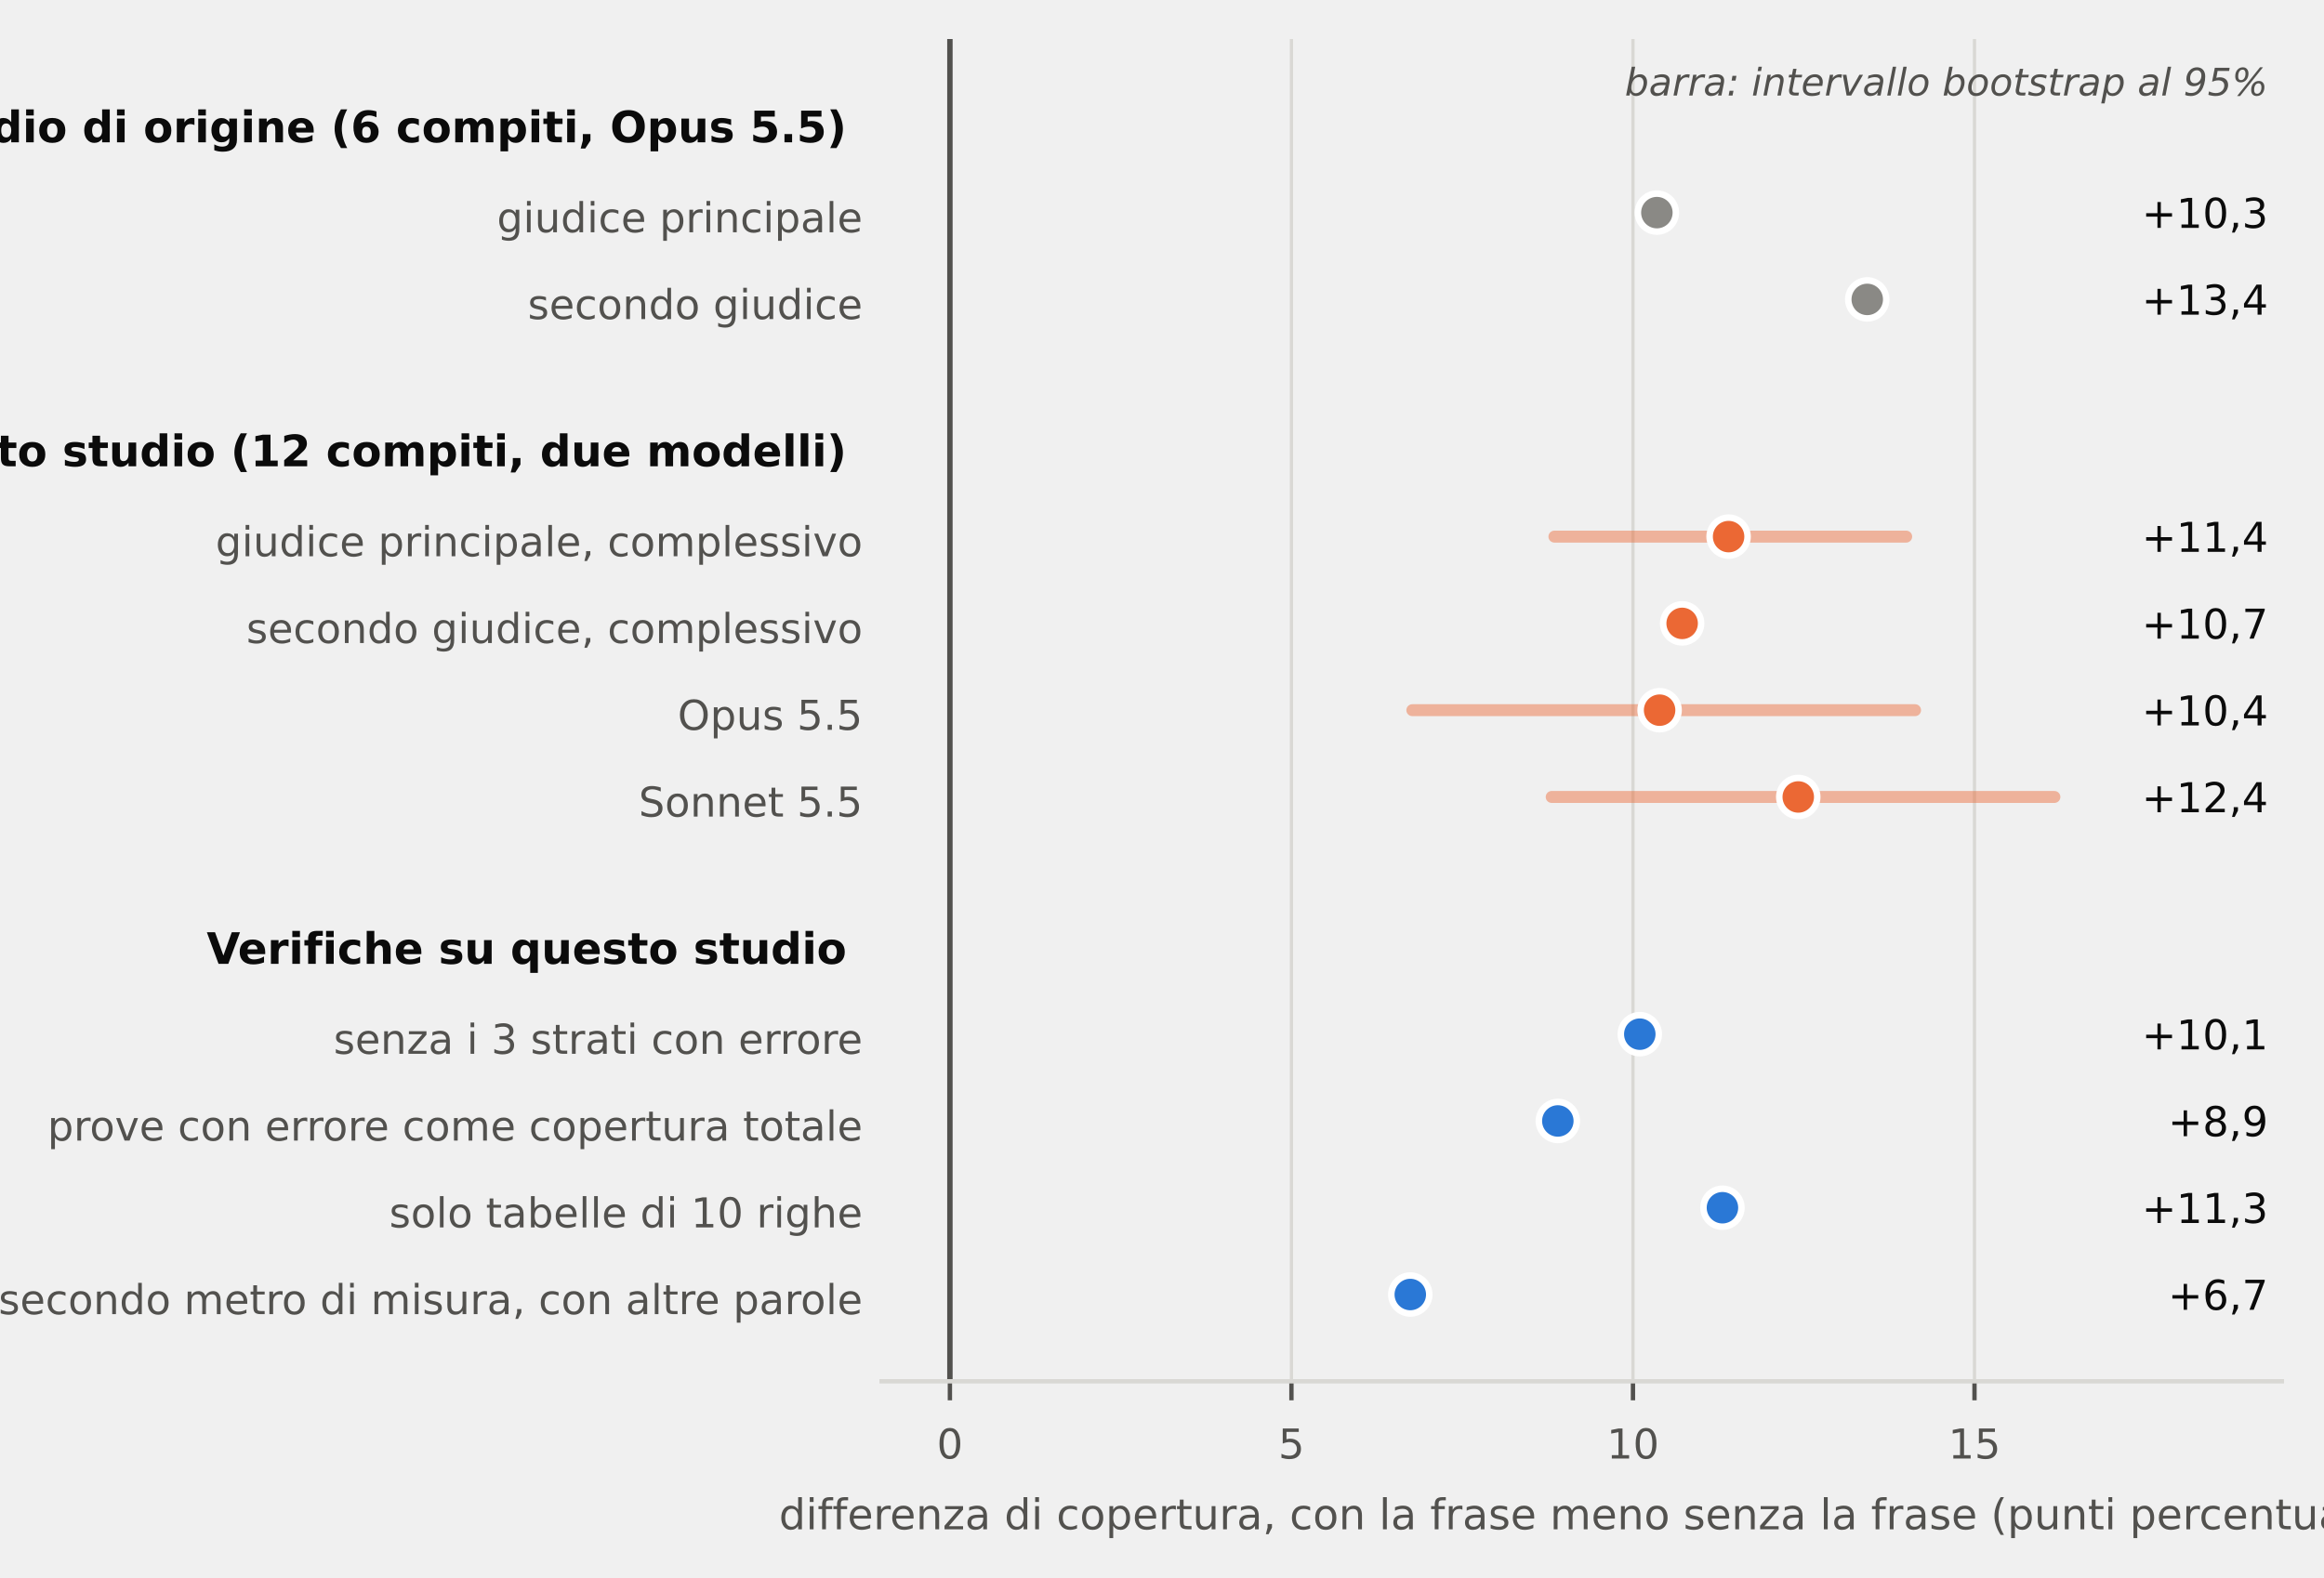
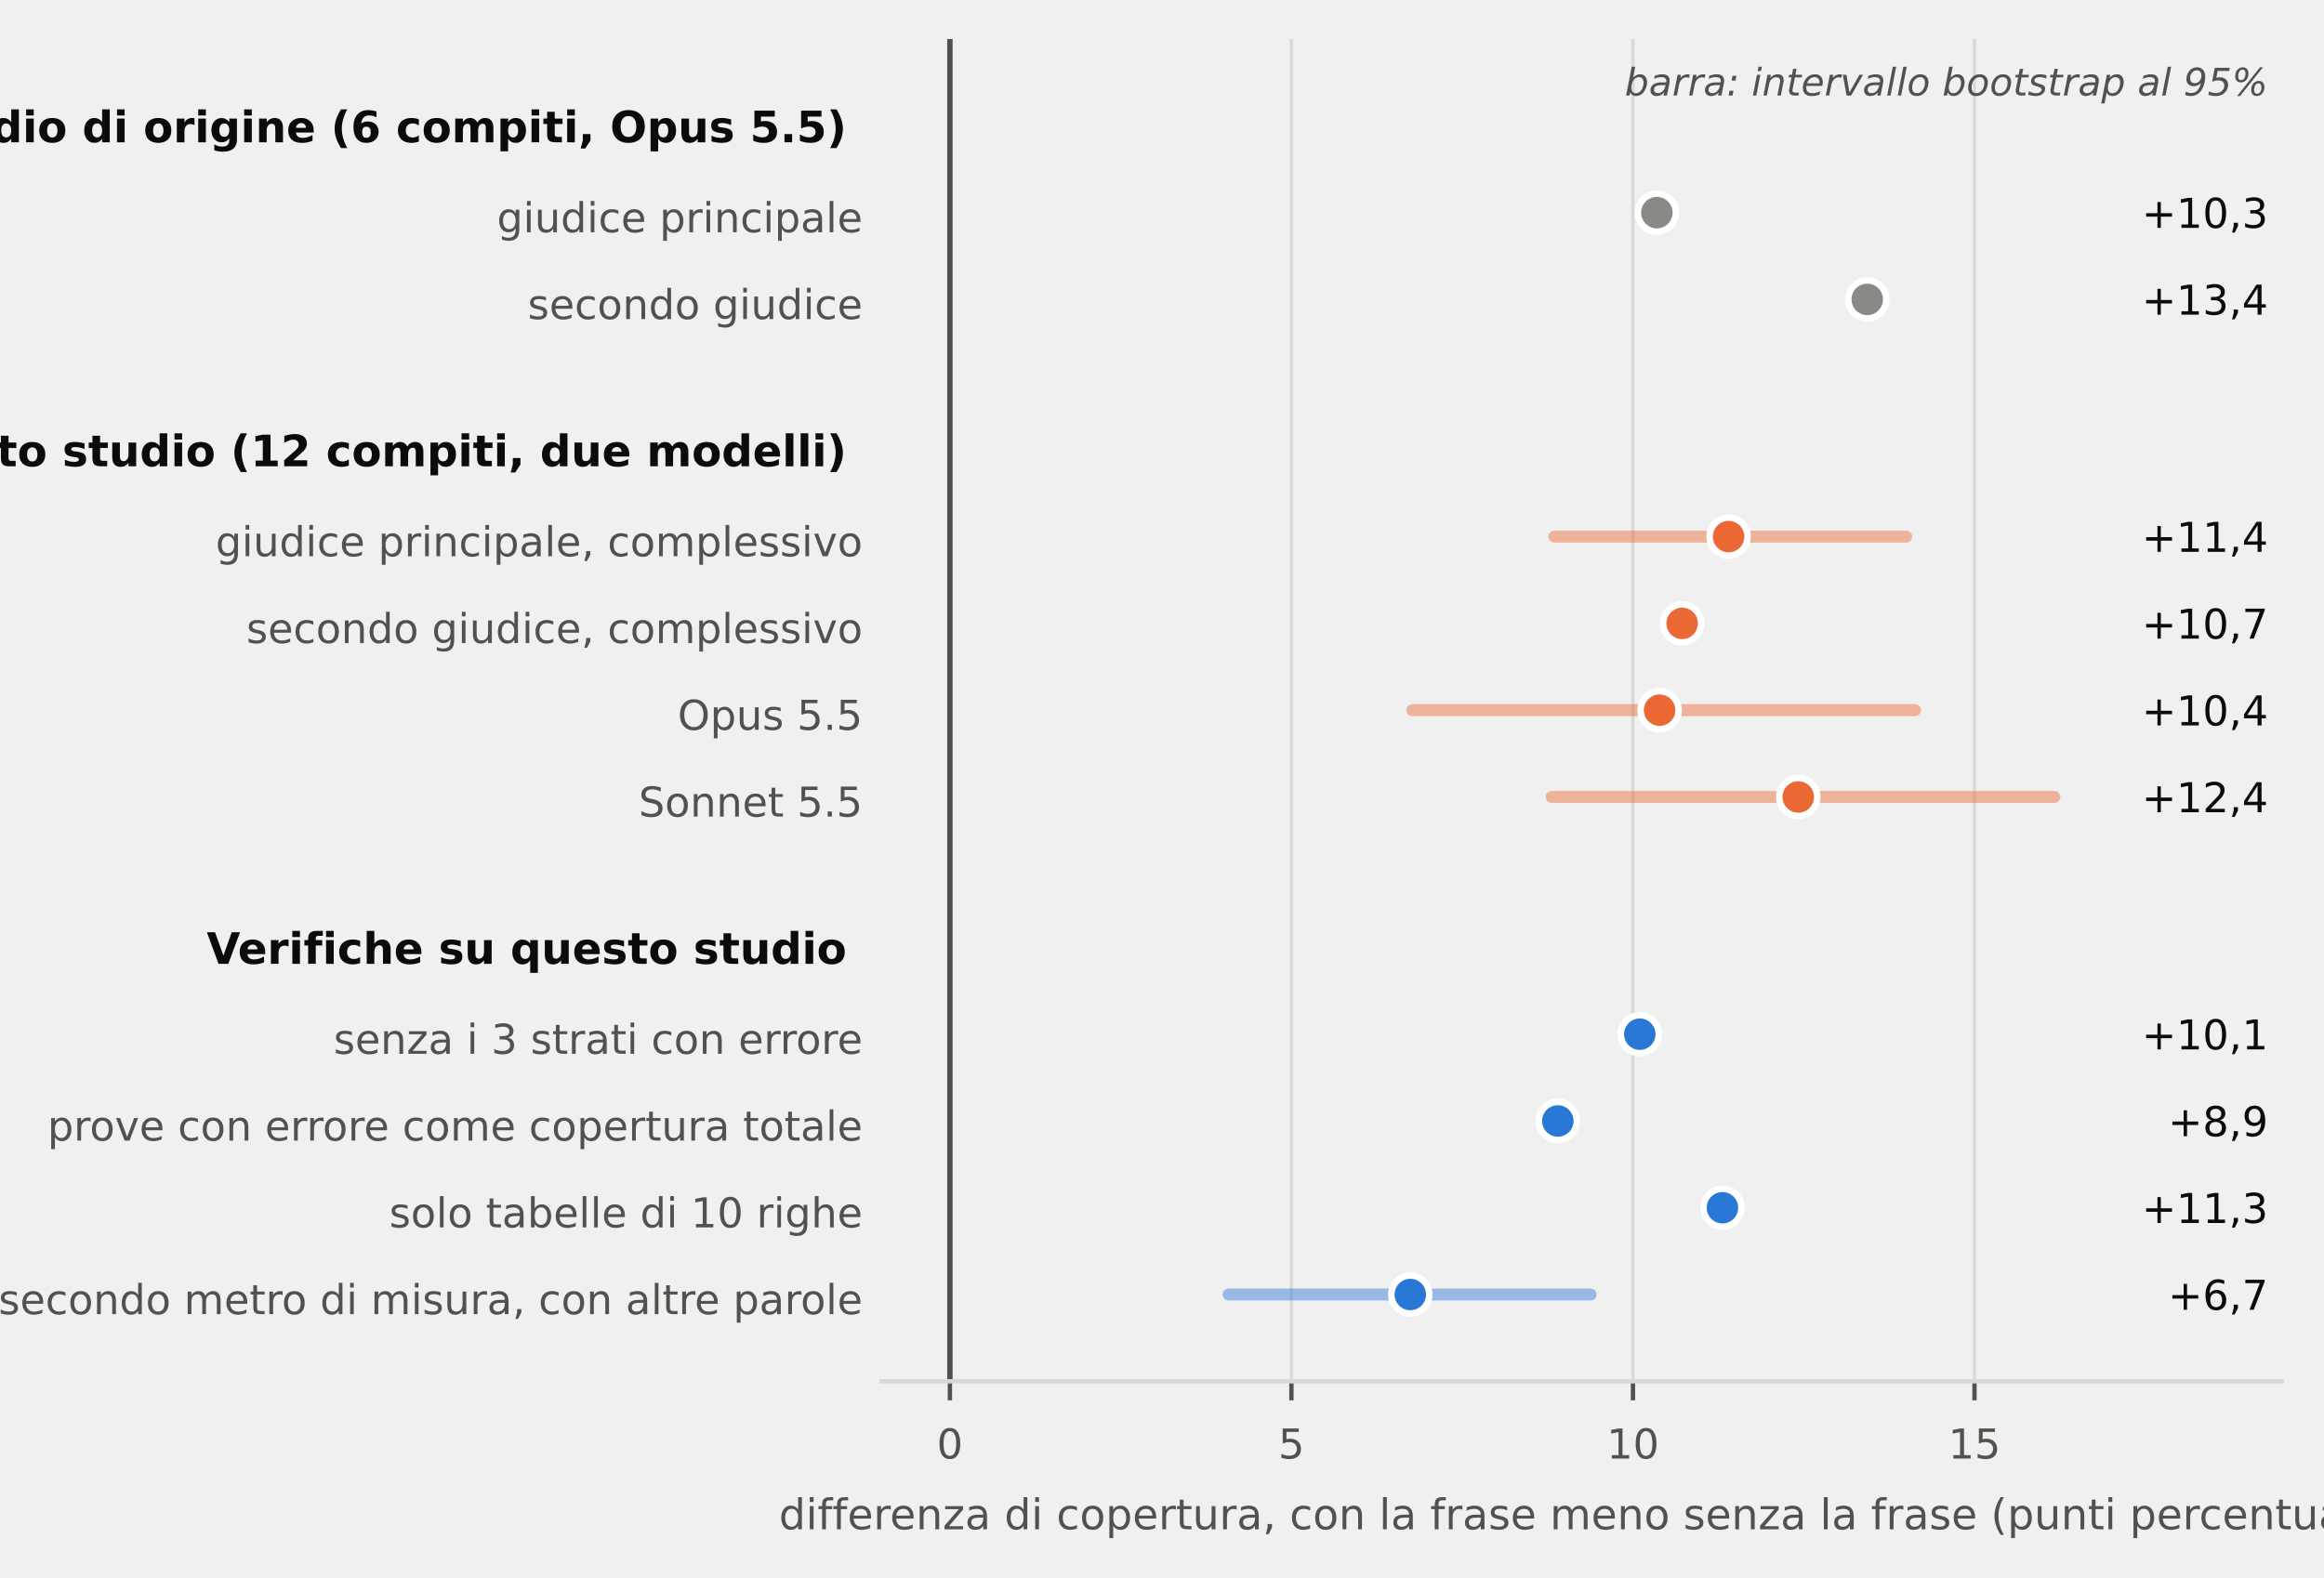
<svg xmlns="http://www.w3.org/2000/svg" xmlns:xlink="http://www.w3.org/1999/xlink" width="428.28pt" height="290.769pt" viewBox="0 0 428.28 290.769" version="1.1">
  <defs>
    <style type="text/css">*{stroke-linejoin: round; stroke-linecap: butt}</style>
  </defs>
  <g id="figure_1">
    <g id="patch_1">
      <path d="M -0 290.769  L 428.28 290.769  L 428.28 0  L -0 0  L -0 290.769  z " style="fill: none" />
    </g>
    <g id="axes_1">
      <g id="patch_2">
        <path d="M 162.467 254.628  L 420.515 254.628  L 420.515 7.2  L 162.467 7.2  L 162.467 254.628  z " style="fill: none" />
      </g>
      <g id="matplotlib.axis_1">
        <g id="xtick_1">
          <g id="line2d_1">
            <path d="M 175.055 254.628  L 175.055 7.2  " clip-path="url(#pf8d4826b38)" style="fill: none; stroke: #d9d8d4; stroke-width: 0.6; stroke-linecap: square" />
          </g>
          <g id="line2d_2">
            <defs>
              <path id="m76695bbce8" d="M 0 0  L 0 3.5  " style="stroke: #52514e; stroke-width: 0.8" />
            </defs>
            <g>
              <use xlink:href="#m76695bbce8" x="175.055" y="254.628" style="fill: #52514e; stroke: #52514e; stroke-width: 0.8" />
            </g>
          </g>
          <g id="text_1">
            <text style="font-size: 7.6px; font-family: 'Helvetica Neue', 'DejaVu Sans'; text-anchor: middle; fill: #52514e" x="175.055" y="268.863" transform="rotate(-0 175.0552 268.8632)">0</text>
          </g>
        </g>
        <g id="xtick_2">
          <g id="line2d_3">
            <path d="M 237.994 254.628  L 237.994 7.2  " clip-path="url(#pf8d4826b38)" style="fill: none; stroke: #d9d8d4; stroke-width: 0.6; stroke-linecap: square" />
          </g>
          <g id="line2d_4">
            <g>
              <use xlink:href="#m76695bbce8" x="237.994" y="254.628" style="fill: #52514e; stroke: #52514e; stroke-width: 0.8" />
            </g>
          </g>
          <g id="text_2">
            <text style="font-size: 7.6px; font-family: 'Helvetica Neue', 'DejaVu Sans'; text-anchor: middle; fill: #52514e" x="237.994" y="268.863" transform="rotate(-0 237.9937 268.8632)">5</text>
          </g>
        </g>
        <g id="xtick_3">
          <g id="line2d_5">
            <path d="M 300.932 254.628  L 300.932 7.2  " clip-path="url(#pf8d4826b38)" style="fill: none; stroke: #d9d8d4; stroke-width: 0.6; stroke-linecap: square" />
          </g>
          <g id="line2d_6">
            <g>
              <use xlink:href="#m76695bbce8" x="300.932" y="254.628" style="fill: #52514e; stroke: #52514e; stroke-width: 0.8" />
            </g>
          </g>
          <g id="text_3">
            <text style="font-size: 7.6px; font-family: 'Helvetica Neue', 'DejaVu Sans'; text-anchor: middle; fill: #52514e" x="300.932" y="268.863" transform="rotate(-0 300.9322 268.8632)">10</text>
          </g>
        </g>
        <g id="xtick_4">
          <g id="line2d_7">
            <path d="M 363.871 254.628  L 363.871 7.2  " clip-path="url(#pf8d4826b38)" style="fill: none; stroke: #d9d8d4; stroke-width: 0.6; stroke-linecap: square" />
          </g>
          <g id="line2d_8">
            <g>
              <use xlink:href="#m76695bbce8" x="363.871" y="254.628" style="fill: #52514e; stroke: #52514e; stroke-width: 0.8" />
            </g>
          </g>
          <g id="text_4">
            <text style="font-size: 7.6px; font-family: 'Helvetica Neue', 'DejaVu Sans'; text-anchor: middle; fill: #52514e" x="363.871" y="268.863" transform="rotate(-0 363.8708 268.8632)">15</text>
          </g>
        </g>
        <g id="text_5">
          <text style="font-size: 7.8px; font-family: 'Helvetica Neue', 'DejaVu Sans'; text-anchor: middle; fill: #52514e" x="291.491" y="281.908" transform="rotate(-0 291.4914 281.9076)">differenza di copertura, con la frase meno senza la frase (punti percentuali)</text>
        </g>
      </g>
      <g id="matplotlib.axis_2">
        <g id="ytick_1">
          <g id="line2d_9" />
          <g id="text_6">
            <text style="font-size: 7.6px; font-family: 'Helvetica Neue', 'DejaVu Sans'; text-anchor: end; fill: #52514e" x="158.967" y="42.813" transform="rotate(-0 158.9675 42.8126)">giudice principale</text>
          </g>
        </g>
        <g id="ytick_2">
          <g id="line2d_10" />
          <g id="text_7">
            <text style="font-size: 7.6px; font-family: 'Helvetica Neue', 'DejaVu Sans'; text-anchor: end; fill: #52514e" x="158.967" y="58.81" transform="rotate(-0 158.9675 58.8101)">secondo giudice</text>
          </g>
        </g>
        <g id="ytick_3">
          <g id="line2d_11" />
          <g id="text_8">
            <text style="font-size: 7.6px; font-family: 'Helvetica Neue', 'DejaVu Sans'; text-anchor: end; fill: #52514e" x="158.967" y="102.537" transform="rotate(-0 158.9675 102.5366)">giudice principale, complessivo</text>
          </g>
        </g>
        <g id="ytick_4">
          <g id="line2d_12" />
          <g id="text_9">
            <text style="font-size: 7.6px; font-family: 'Helvetica Neue', 'DejaVu Sans'; text-anchor: end; fill: #52514e" x="158.967" y="118.534" transform="rotate(-0 158.9675 118.5341)">secondo giudice, complessivo</text>
          </g>
        </g>
        <g id="ytick_5">
          <g id="line2d_13" />
          <g id="text_10">
            <text style="font-size: 7.6px; font-family: 'Helvetica Neue', 'DejaVu Sans'; text-anchor: end; fill: #52514e" x="158.967" y="134.532" transform="rotate(-0 158.9675 134.5316)">Opus 5.5</text>
          </g>
        </g>
        <g id="ytick_6">
          <g id="line2d_14" />
          <g id="text_11">
            <text style="font-size: 7.6px; font-family: 'Helvetica Neue', 'DejaVu Sans'; text-anchor: end; fill: #52514e" x="158.967" y="150.529" transform="rotate(-0 158.9675 150.5291)">Sonnet 5.5</text>
          </g>
        </g>
        <g id="ytick_7">
          <g id="line2d_15" />
          <g id="text_12">
            <text style="font-size: 7.6px; font-family: 'Helvetica Neue', 'DejaVu Sans'; text-anchor: end; fill: #52514e" x="158.967" y="194.256" transform="rotate(-0 158.9675 194.2556)">senza i 3 strati con errore</text>
          </g>
        </g>
        <g id="ytick_8">
          <g id="line2d_16" />
          <g id="text_13">
            <text style="font-size: 7.6px; font-family: 'Helvetica Neue', 'DejaVu Sans'; text-anchor: end; fill: #52514e" x="158.967" y="210.253" transform="rotate(-0 158.9675 210.2531)">prove con errore come copertura totale</text>
          </g>
        </g>
        <g id="ytick_9">
          <g id="line2d_17" />
          <g id="text_14">
            <text style="font-size: 7.6px; font-family: 'Helvetica Neue', 'DejaVu Sans'; text-anchor: end; fill: #52514e" x="158.967" y="226.251" transform="rotate(-0 158.9675 226.2506)">solo tabelle di 10 righe</text>
          </g>
        </g>
        <g id="ytick_10">
          <g id="line2d_18" />
          <g id="text_15">
            <text style="font-size: 7.6px; font-family: 'Helvetica Neue', 'DejaVu Sans'; text-anchor: end; fill: #52514e" x="158.967" y="242.248" transform="rotate(-0 158.9675 242.2481)">secondo metro di misura, con altre parole</text>
          </g>
        </g>
      </g>
      <g id="line2d_19">
        <defs>
          <path id="m700294fc83" d="M 0 3.5  C 0.928 3.5 1.819 3.131 2.475 2.475  C 3.131 1.819 3.5 0.928 3.5 0  C 3.5 -0.928 3.131 -1.819 2.475 -2.475  C 1.819 -3.131 0.928 -3.5 0 -3.5  C -0.928 -3.5 -1.819 -3.131 -2.475 -2.475  C -3.131 -1.819 -3.5 -0.928 -3.5 0  C -3.5 0.928 -3.131 1.819 -2.475 2.475  C -1.819 3.131 -0.928 3.5 0 3.5  z " style="stroke: #ffffff; stroke-width: 1.2" />
        </defs>
        <g clip-path="url(#pf8d4826b38)">
          <use xlink:href="#m700294fc83" x="305.338" y="39.195" style="fill: #8a8985; stroke: #ffffff; stroke-width: 1.2" />
        </g>
      </g>
      <g id="line2d_20">
        <g clip-path="url(#pf8d4826b38)">
          <use xlink:href="#m700294fc83" x="344.108" y="55.193" style="fill: #8a8985; stroke: #ffffff; stroke-width: 1.2" />
        </g>
      </g>
      <g id="line2d_21">
        <path d="M 286.456 98.919  L 351.283 98.919  " clip-path="url(#pf8d4826b38)" style="fill: none; stroke: #eb6834; stroke-opacity: 0.45; stroke-width: 2.2; stroke-linecap: round" />
      </g>
      <g id="line2d_22">
        <defs>
          <path id="mebd650de02" d="M 0 3.5  C 0.928 3.5 1.819 3.131 2.475 2.475  C 3.131 1.819 3.5 0.928 3.5 0  C 3.5 -0.928 3.131 -1.819 2.475 -2.475  C 1.819 -3.131 0.928 -3.5 0 -3.5  C -0.928 -3.5 -1.819 -3.131 -2.475 -2.475  C -3.131 -1.819 -3.5 -0.928 -3.5 0  C -3.5 0.928 -3.131 1.819 -2.475 2.475  C -1.819 3.131 -0.928 3.5 0 3.5  z " style="stroke: #ffffff; stroke-width: 1.2" />
        </defs>
        <g clip-path="url(#pf8d4826b38)">
          <use xlink:href="#mebd650de02" x="318.555" y="98.919" style="fill: #eb6834; stroke: #ffffff; stroke-width: 1.2" />
        </g>
      </g>
      <g id="line2d_23">
        <g clip-path="url(#pf8d4826b38)">
          <use xlink:href="#mebd650de02" x="309.995" y="114.916" style="fill: #eb6834; stroke: #ffffff; stroke-width: 1.2" />
        </g>
      </g>
      <g id="line2d_24">
        <path d="M 260.274 130.914  L 352.919 130.914  " clip-path="url(#pf8d4826b38)" style="fill: none; stroke: #eb6834; stroke-opacity: 0.45; stroke-width: 2.2; stroke-linecap: round" />
      </g>
      <g id="line2d_25">
        <g clip-path="url(#pf8d4826b38)">
          <use xlink:href="#mebd650de02" x="305.841" y="130.914" style="fill: #eb6834; stroke: #ffffff; stroke-width: 1.2" />
        </g>
      </g>
      <g id="line2d_26">
        <path d="M 285.953 146.911  L 378.598 146.911  " clip-path="url(#pf8d4826b38)" style="fill: none; stroke: #eb6834; stroke-opacity: 0.45; stroke-width: 2.2; stroke-linecap: round" />
      </g>
      <g id="line2d_27">
        <g clip-path="url(#pf8d4826b38)">
          <use xlink:href="#mebd650de02" x="331.394" y="146.911" style="fill: #eb6834; stroke: #ffffff; stroke-width: 1.2" />
        </g>
      </g>
      <g id="line2d_28">
        <defs>
          <path id="m8c7ac39cb0" d="M 0 3.5  C 0.928 3.5 1.819 3.131 2.475 2.475  C 3.131 1.819 3.5 0.928 3.5 0  C 3.5 -0.928 3.131 -1.819 2.475 -2.475  C 1.819 -3.131 0.928 -3.5 0 -3.5  C -0.928 -3.5 -1.819 -3.131 -2.475 -2.475  C -3.131 -1.819 -3.5 -0.928 -3.5 0  C -3.5 0.928 -3.131 1.819 -2.475 2.475  C -1.819 3.131 -0.928 3.5 0 3.5  z " style="stroke: #ffffff; stroke-width: 1.2" />
        </defs>
        <g clip-path="url(#pf8d4826b38)">
          <use xlink:href="#m8c7ac39cb0" x="302.191" y="190.638" style="fill: #2a78d6; stroke: #ffffff; stroke-width: 1.2" />
        </g>
      </g>
      <g id="line2d_29">
        <g clip-path="url(#pf8d4826b38)">
          <use xlink:href="#m8c7ac39cb0" x="287.086" y="206.636" style="fill: #2a78d6; stroke: #ffffff; stroke-width: 1.2" />
        </g>
      </g>
      <g id="line2d_30">
        <g clip-path="url(#pf8d4826b38)">
          <use xlink:href="#m8c7ac39cb0" x="317.422" y="222.633" style="fill: #2a78d6; stroke: #ffffff; stroke-width: 1.2" />
        </g>
      </g>
      <g id="line2d_31">
+         <path d="M 226.413 238.631  L 293.128 238.631  " clip-path="url(#pf8d4826b38)" style="fill: none; stroke: #2a78d6; stroke-opacity: 0.45; stroke-width: 2.2; stroke-linecap: round" />
+       </g>
+       <g id="line2d_32">
        <g clip-path="url(#pf8d4826b38)">
          <use xlink:href="#m8c7ac39cb0" x="259.896" y="238.631" style="fill: #2a78d6; stroke: #ffffff; stroke-width: 1.2" />
        </g>
      </g>
-       <g id="line2d_32">
+       <g id="line2d_33">
        <path d="M 175.055 254.628  L 175.055 7.2  " clip-path="url(#pf8d4826b38)" style="fill: none; stroke: #52514e; stroke-linecap: square" />
      </g>
      <g id="patch_3">
        <path d="M 162.467 254.628  L 420.515 254.628  " style="fill: none; stroke: #d9d8d4; stroke-width: 0.8; stroke-linejoin: miter; stroke-linecap: square" />
      </g>
      <g id="text_16">
        <text style="font-weight: 700; font-size: 8px; font-family: 'Helvetica Neue', 'DejaVu Sans'; text-anchor: end; fill: #0b0b0b" x="156.016" y="26.23" transform="rotate(-0 156.0163 26.2295)">Studio di origine (6 compiti, Opus 5.5)</text>
      </g>
      <g id="text_17">
        <text style="font-size: 7.6px; font-family: 'Helvetica Neue', 'DejaVu Sans'; text-anchor: end; fill: #0b0b0b" x="417.998" y="42.003" transform="rotate(-0 417.9979 42.0032)">+10,3</text>
      </g>
      <g id="text_18">
        <text style="font-size: 7.6px; font-family: 'Helvetica Neue', 'DejaVu Sans'; text-anchor: end; fill: #0b0b0b" x="417.998" y="58.001" transform="rotate(-0 417.9979 58.0007)">+13,4</text>
      </g>
      <g id="text_19">
        <text style="font-weight: 700; font-size: 8px; font-family: 'Helvetica Neue', 'DejaVu Sans'; text-anchor: end; fill: #0b0b0b" x="156.016" y="85.954" transform="rotate(-0 156.0163 85.9535)">Questo studio (12 compiti, due modelli)</text>
      </g>
      <g id="text_20">
        <text style="font-size: 7.6px; font-family: 'Helvetica Neue', 'DejaVu Sans'; text-anchor: end; fill: #0b0b0b" x="417.998" y="101.727" transform="rotate(-0 417.9979 101.7272)">+11,4</text>
      </g>
      <g id="text_21">
        <text style="font-size: 7.6px; font-family: 'Helvetica Neue', 'DejaVu Sans'; text-anchor: end; fill: #0b0b0b" x="417.998" y="117.725" transform="rotate(-0 417.9979 117.7247)">+10,7</text>
      </g>
      <g id="text_22">
        <text style="font-size: 7.6px; font-family: 'Helvetica Neue', 'DejaVu Sans'; text-anchor: end; fill: #0b0b0b" x="417.998" y="133.722" transform="rotate(-0 417.9979 133.7222)">+10,4</text>
      </g>
      <g id="text_23">
        <text style="font-size: 7.6px; font-family: 'Helvetica Neue', 'DejaVu Sans'; text-anchor: end; fill: #0b0b0b" x="417.998" y="149.72" transform="rotate(-0 417.9979 149.7197)">+12,4</text>
      </g>
      <g id="text_24">
        <text style="font-weight: 700; font-size: 8px; font-family: 'Helvetica Neue', 'DejaVu Sans'; text-anchor: end; fill: #0b0b0b" x="156.016" y="177.673" transform="rotate(-0 156.0163 177.6725)">Verifiche su questo studio</text>
      </g>
      <g id="text_25">
        <text style="font-size: 7.6px; font-family: 'Helvetica Neue', 'DejaVu Sans'; text-anchor: end; fill: #0b0b0b" x="417.998" y="193.446" transform="rotate(-0 417.9979 193.4462)">+10,1</text>
      </g>
      <g id="text_26">
        <text style="font-size: 7.6px; font-family: 'Helvetica Neue', 'DejaVu Sans'; text-anchor: end; fill: #0b0b0b" x="417.998" y="209.444" transform="rotate(-0 417.9979 209.4437)">+8,9</text>
      </g>
      <g id="text_27">
        <text style="font-size: 7.6px; font-family: 'Helvetica Neue', 'DejaVu Sans'; text-anchor: end; fill: #0b0b0b" x="417.998" y="225.441" transform="rotate(-0 417.9979 225.4412)">+11,3</text>
      </g>
      <g id="text_28">
        <text style="font-size: 7.6px; font-family: 'Helvetica Neue', 'DejaVu Sans'; text-anchor: end; fill: #0b0b0b" x="417.998" y="241.439" transform="rotate(-0 417.9979 241.4387)">+6,7</text>
      </g>
      <g id="text_29">
        <text style="font-style: italic; font-size: 7px; font-family: 'Helvetica Neue', 'DejaVu Sans'; text-anchor: end; fill: #52514e" x="417.935" y="17.61" transform="rotate(-0 417.935 17.61042)">barra: intervallo bootstrap al 95%</text>
      </g>
    </g>
  </g>
  <defs>
    <clipPath id="pf8d4826b38">
      <rect x="162.467" y="7.2" width="258.048" height="247.428" />
    </clipPath>
  </defs>
</svg>
